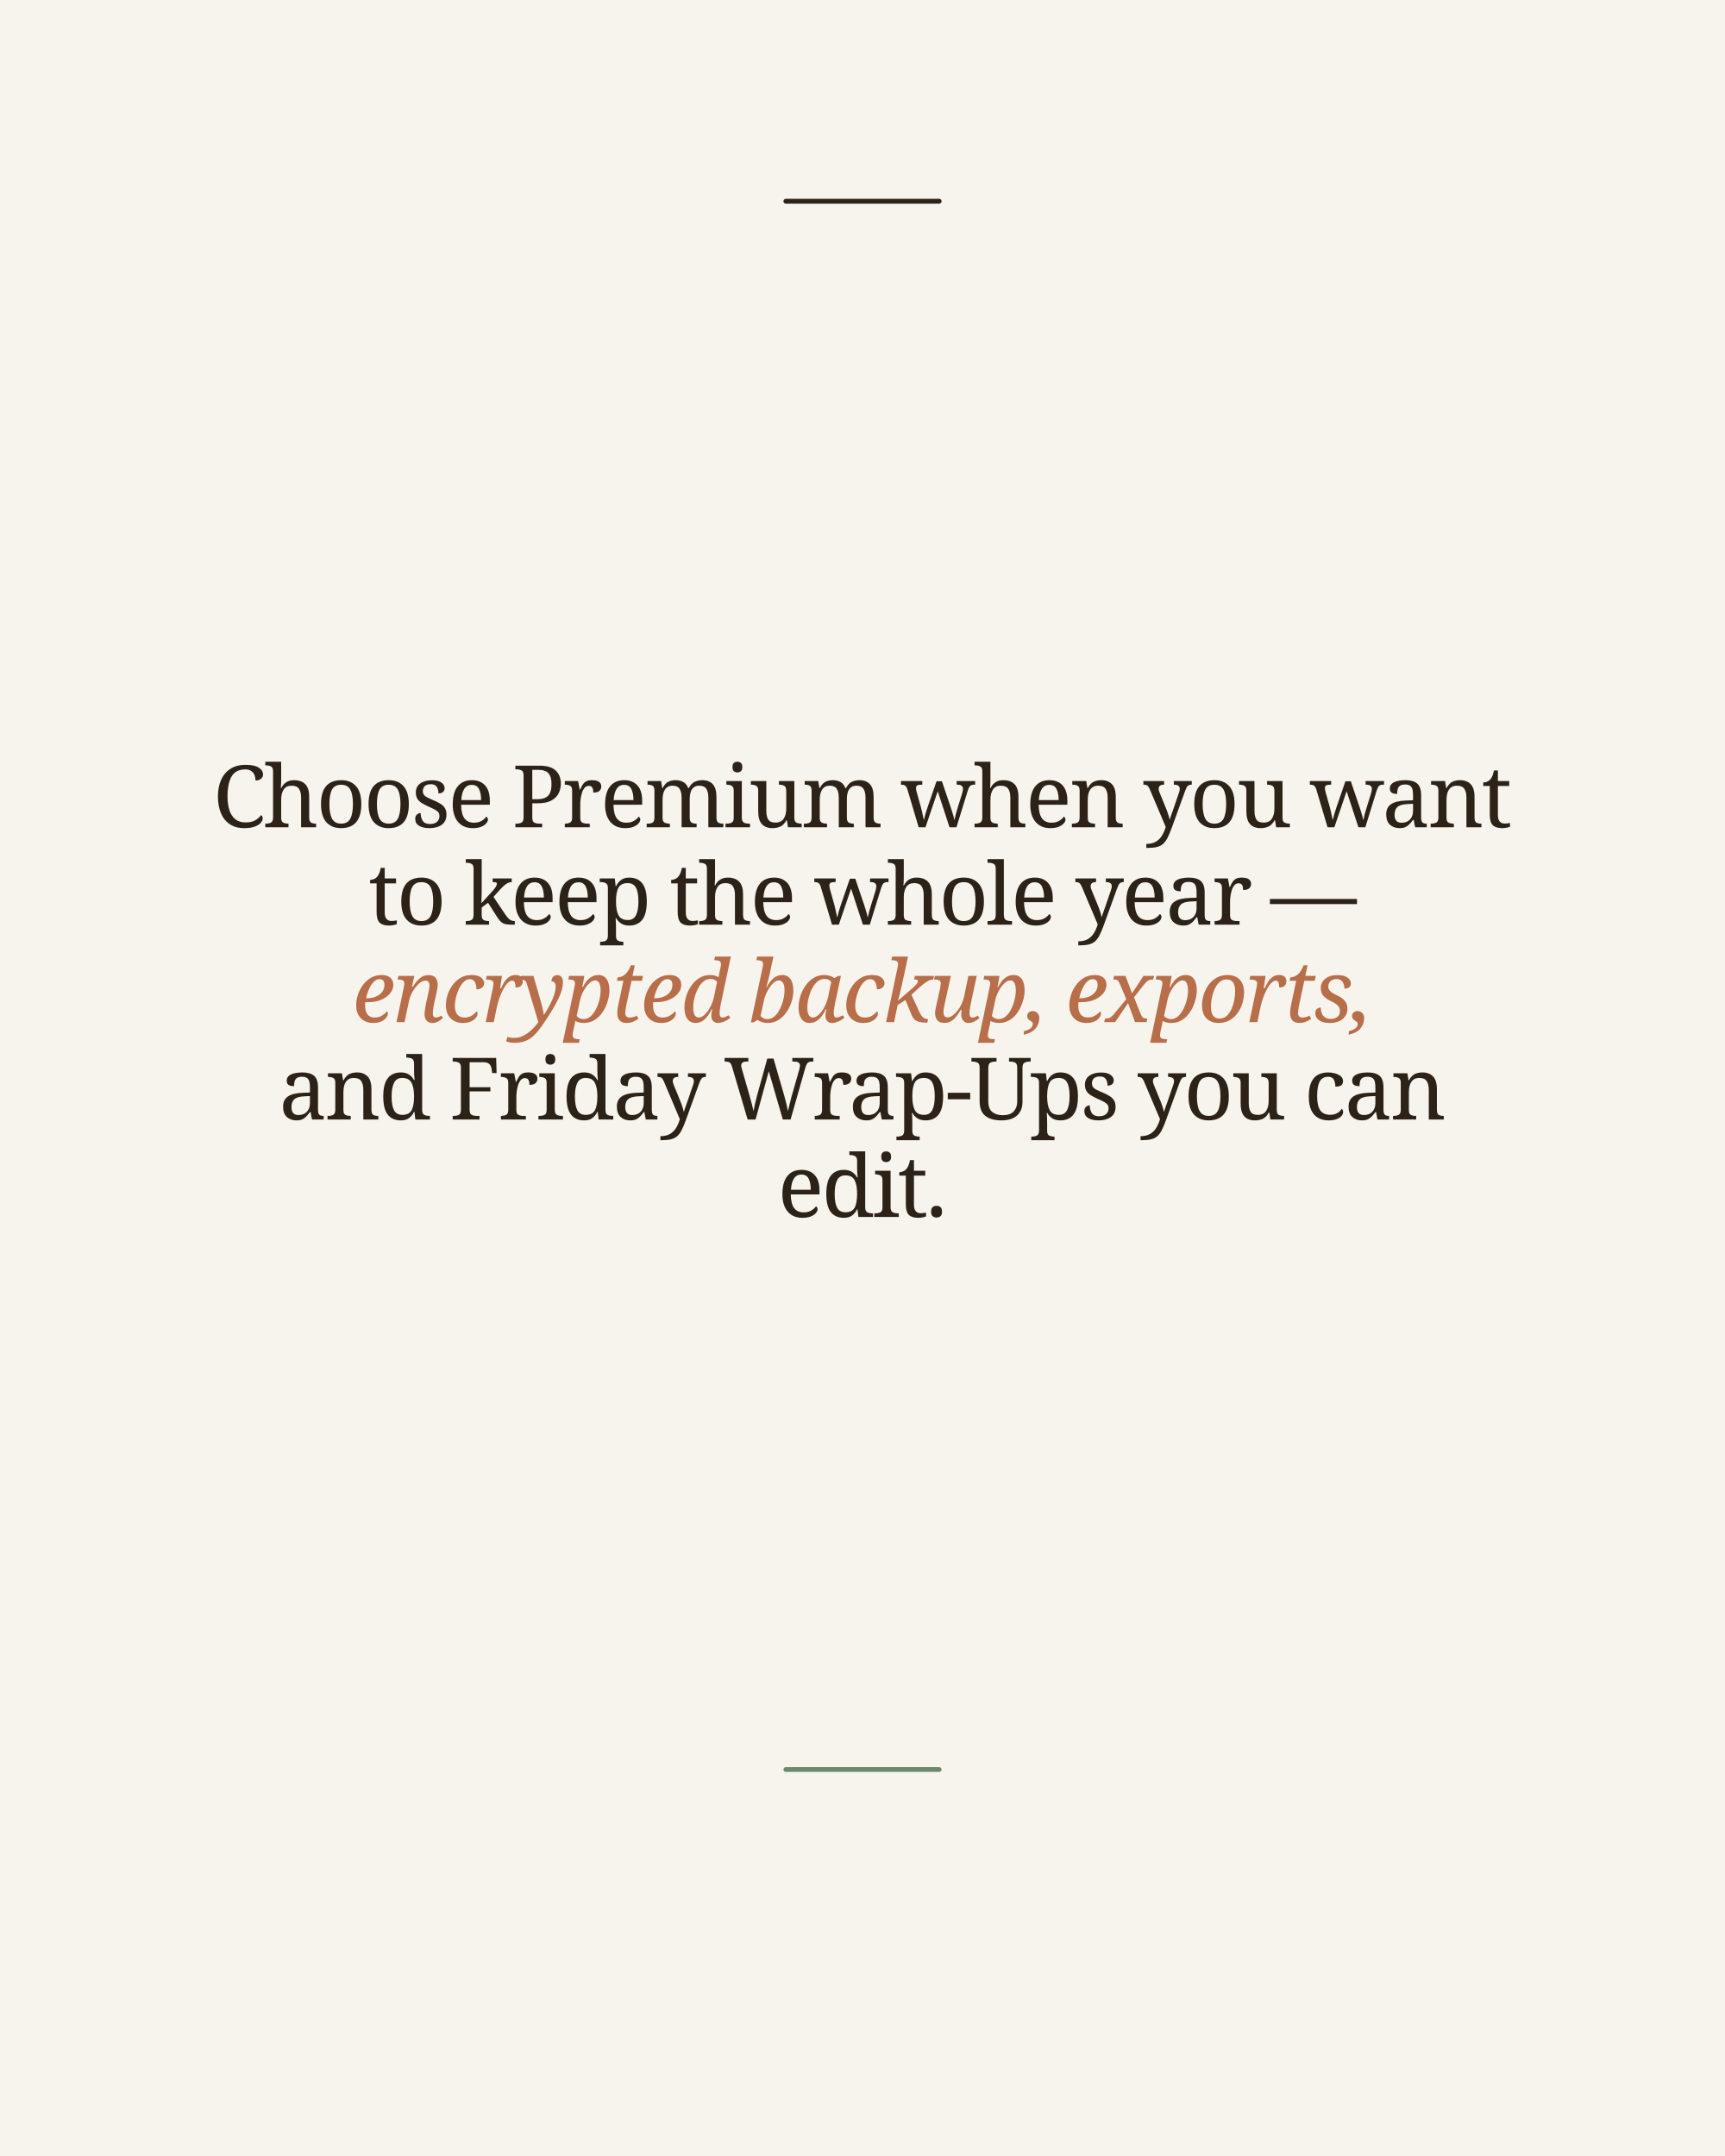
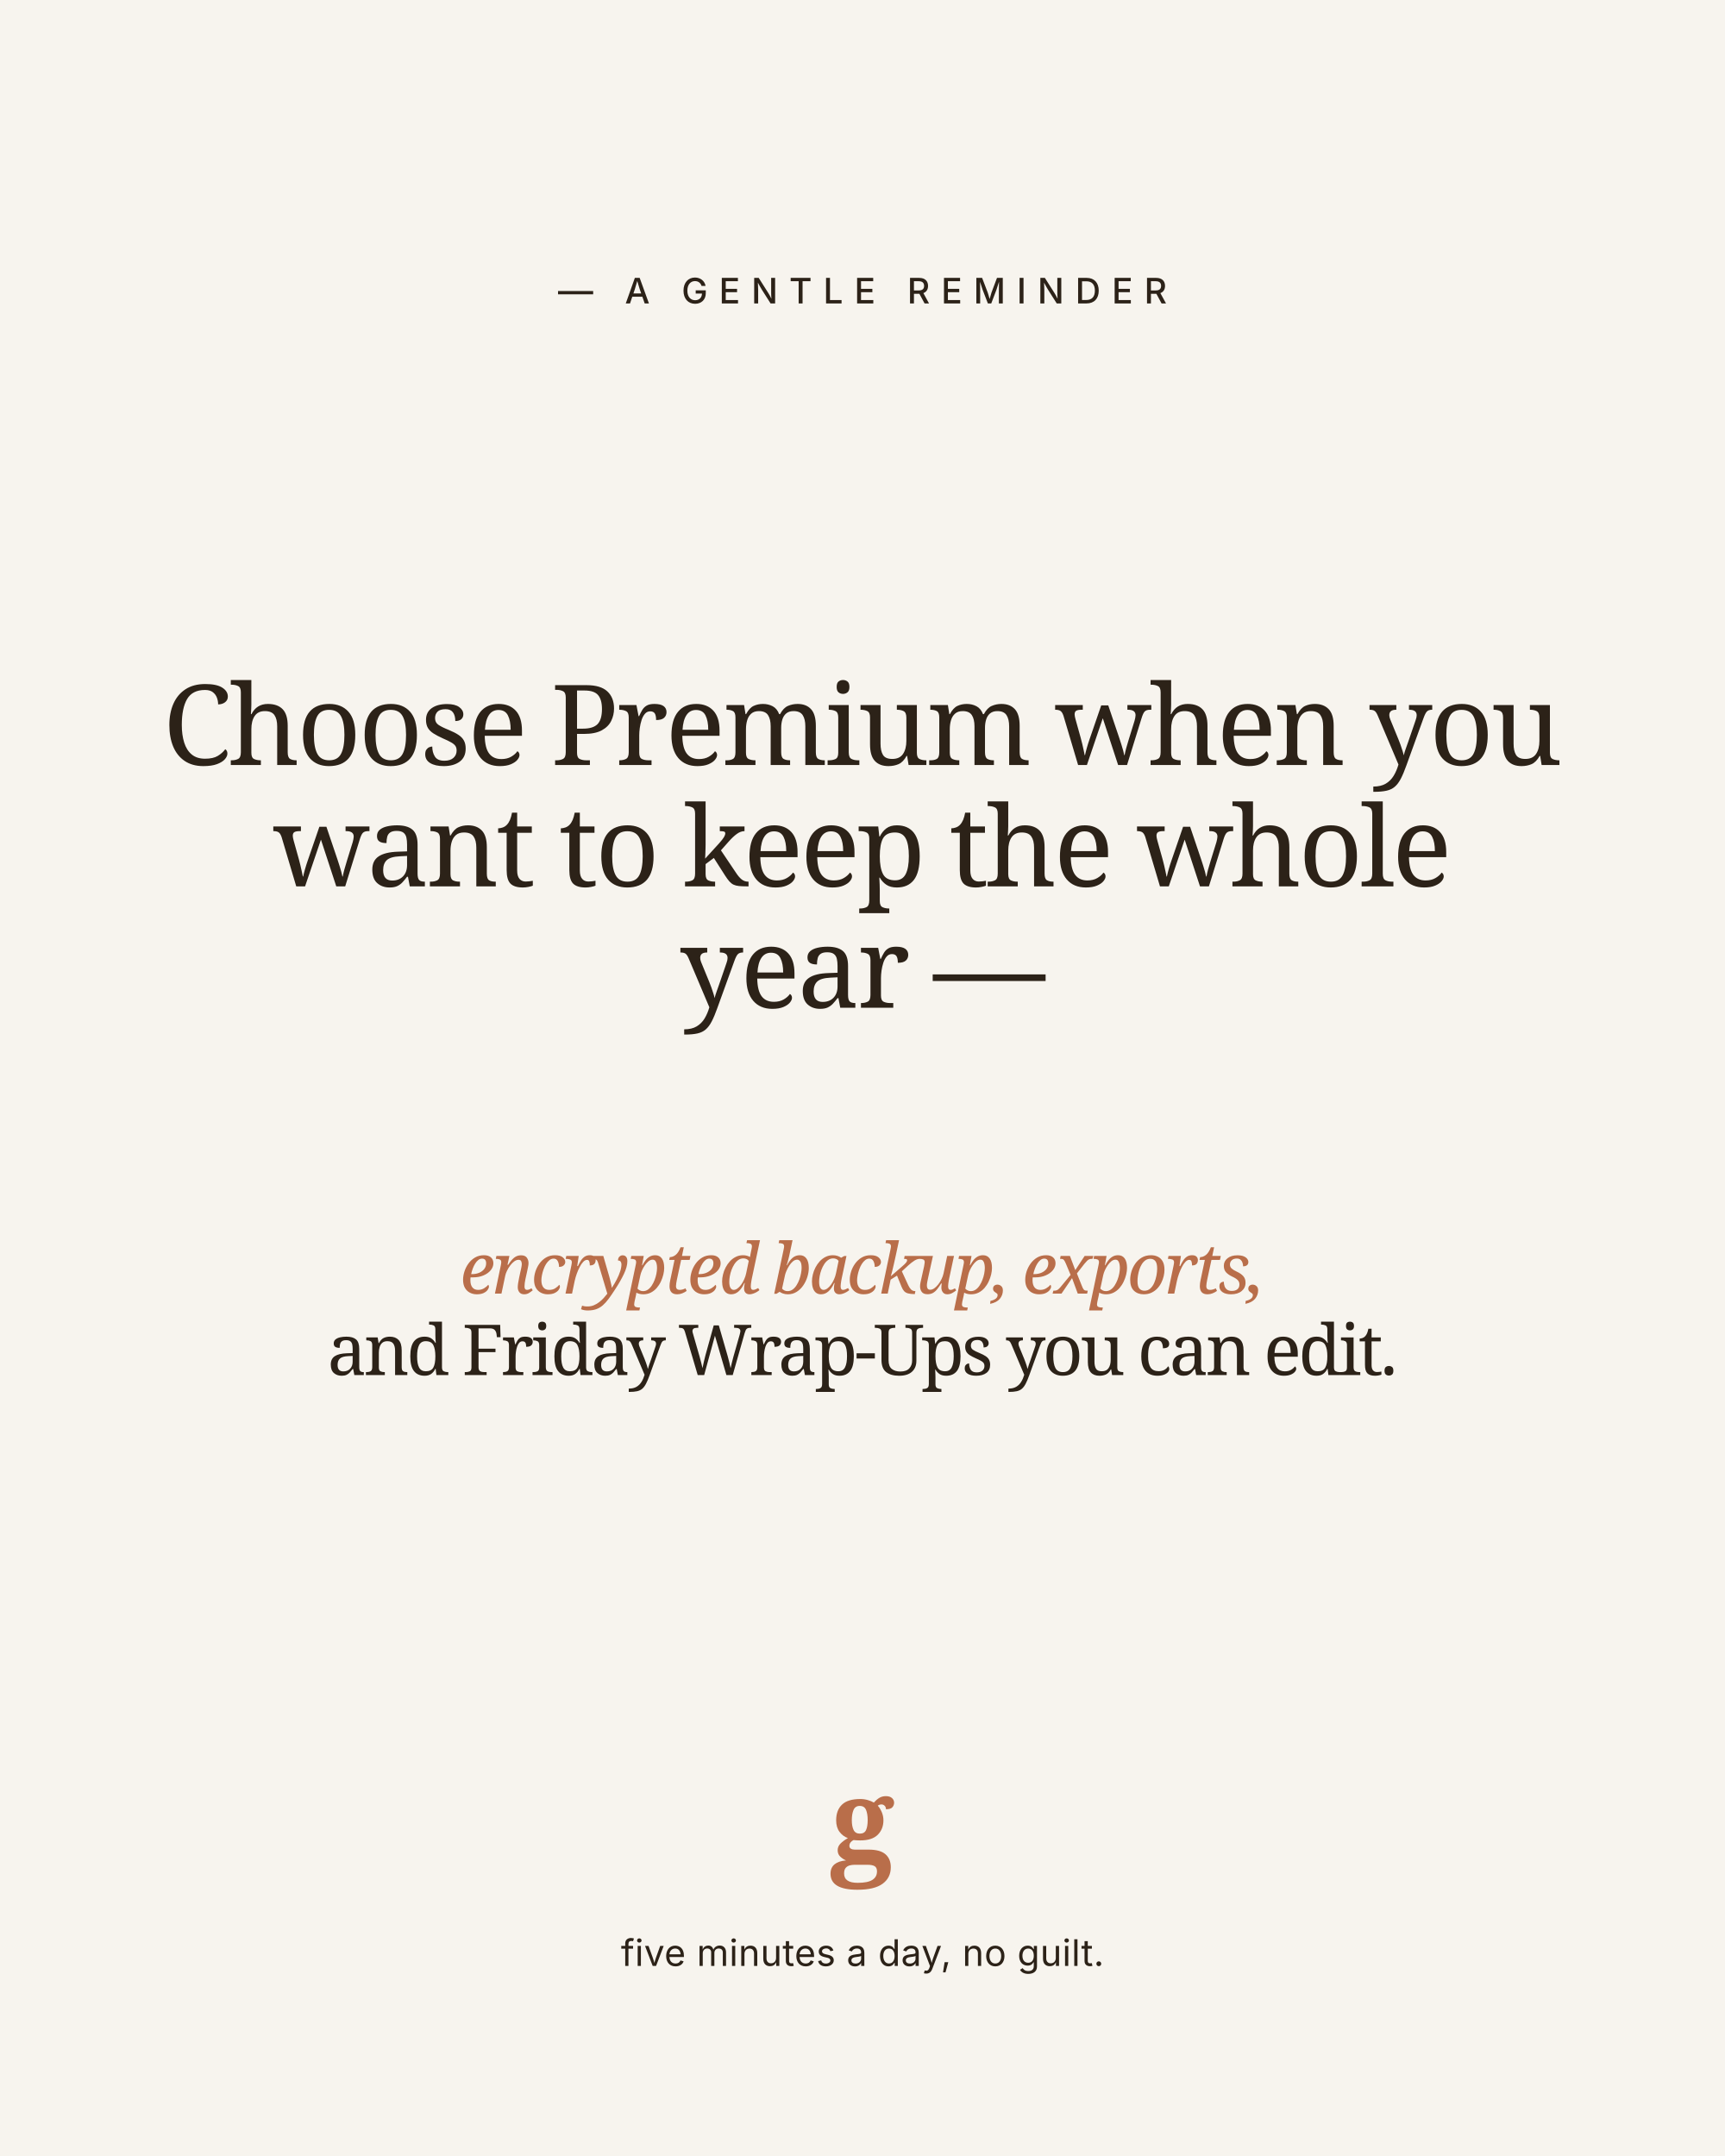
<svg xmlns="http://www.w3.org/2000/svg" width="1080" height="1350" viewBox="0 0 1080 1350" role="img" aria-label="Grovio carousel card">
  <rect width="1080" height="1350" fill="#F7F4EE" />
-   <line x1="492" y1="126" x2="588" y2="126" stroke="#2C2218" stroke-width="3" stroke-linecap="round" />
-   <text x="540" y="518" text-anchor="middle" fill="#2C2218" font-family="'Source Serif 4', Georgia, serif" font-size="54" font-weight="400" font-style="normal" letter-spacing="-1.4">Choose Premium when you want</text>
-   <text x="540" y="579" text-anchor="middle" fill="#2C2218" font-family="'Source Serif 4', Georgia, serif" font-size="54" font-weight="400" font-style="normal" letter-spacing="-1.4">to keep the whole year —</text>
-   <text x="540" y="640" text-anchor="middle" fill="#B96E4A" font-family="'Source Serif 4', Georgia, serif" font-size="54" font-weight="400" font-style="italic" letter-spacing="-1.4">encrypted backup, exports,</text>
-   <text x="540" y="701" text-anchor="middle" fill="#2C2218" font-family="'Source Serif 4', Georgia, serif" font-size="54" font-weight="400" font-style="normal" letter-spacing="-1.4">and Friday Wrap-Ups you can</text>
-   <text x="540" y="762" text-anchor="middle" fill="#2C2218" font-family="'Source Serif 4', Georgia, serif" font-size="54" font-weight="400" font-style="normal" letter-spacing="-1.4">edit.</text>
-   <line x1="492" y1="1108" x2="588" y2="1108" stroke="#4A6E4E" stroke-width="3" stroke-linecap="round" opacity="0.8" />
+   <text x="540" y="190" text-anchor="middle" fill="#2C2218" font-family="Inter, Arial, sans-serif" font-size="22" font-weight="500" letter-spacing="7">— A GENTLE REMINDER</text>
+   <text x="540" y="479" text-anchor="middle" fill="#2C2218" font-family="'Source Serif 4', Georgia, serif" font-size="70" font-weight="400" font-style="normal" letter-spacing="-1.8">Choose Premium when you</text>
+   <text x="540" y="555" text-anchor="middle" fill="#2C2218" font-family="'Source Serif 4', Georgia, serif" font-size="70" font-weight="400" font-style="normal" letter-spacing="-1.8">want to keep the whole</text>
+   <text x="540" y="631" text-anchor="middle" fill="#2C2218" font-family="'Source Serif 4', Georgia, serif" font-size="70" font-weight="400" font-style="normal" letter-spacing="-1.8">year —</text>
+   <text x="540" y="810" text-anchor="middle" fill="#B96E4A" font-family="'Source Serif 4', Georgia, serif" font-size="44" font-weight="400" font-style="italic" letter-spacing="-1.8">encrypted backup, exports,</text>
+   <text x="540" y="861" text-anchor="middle" fill="#2C2218" font-family="'Source Serif 4', Georgia, serif" font-size="44" font-weight="400" font-style="normal" letter-spacing="-1.8">and Friday Wrap-Ups you can edit.</text>
+   <text x="540" y="1166" text-anchor="middle" fill="#B96E4A" font-family="'Source Serif 4', Georgia, serif" font-size="72" font-weight="600">g</text>
+   <text x="540" y="1231" text-anchor="middle" fill="#2C2218" font-family="Inter, Arial, sans-serif" font-size="23" font-weight="400" letter-spacing="0.2">five minutes a day, no guilt.</text>
</svg>
